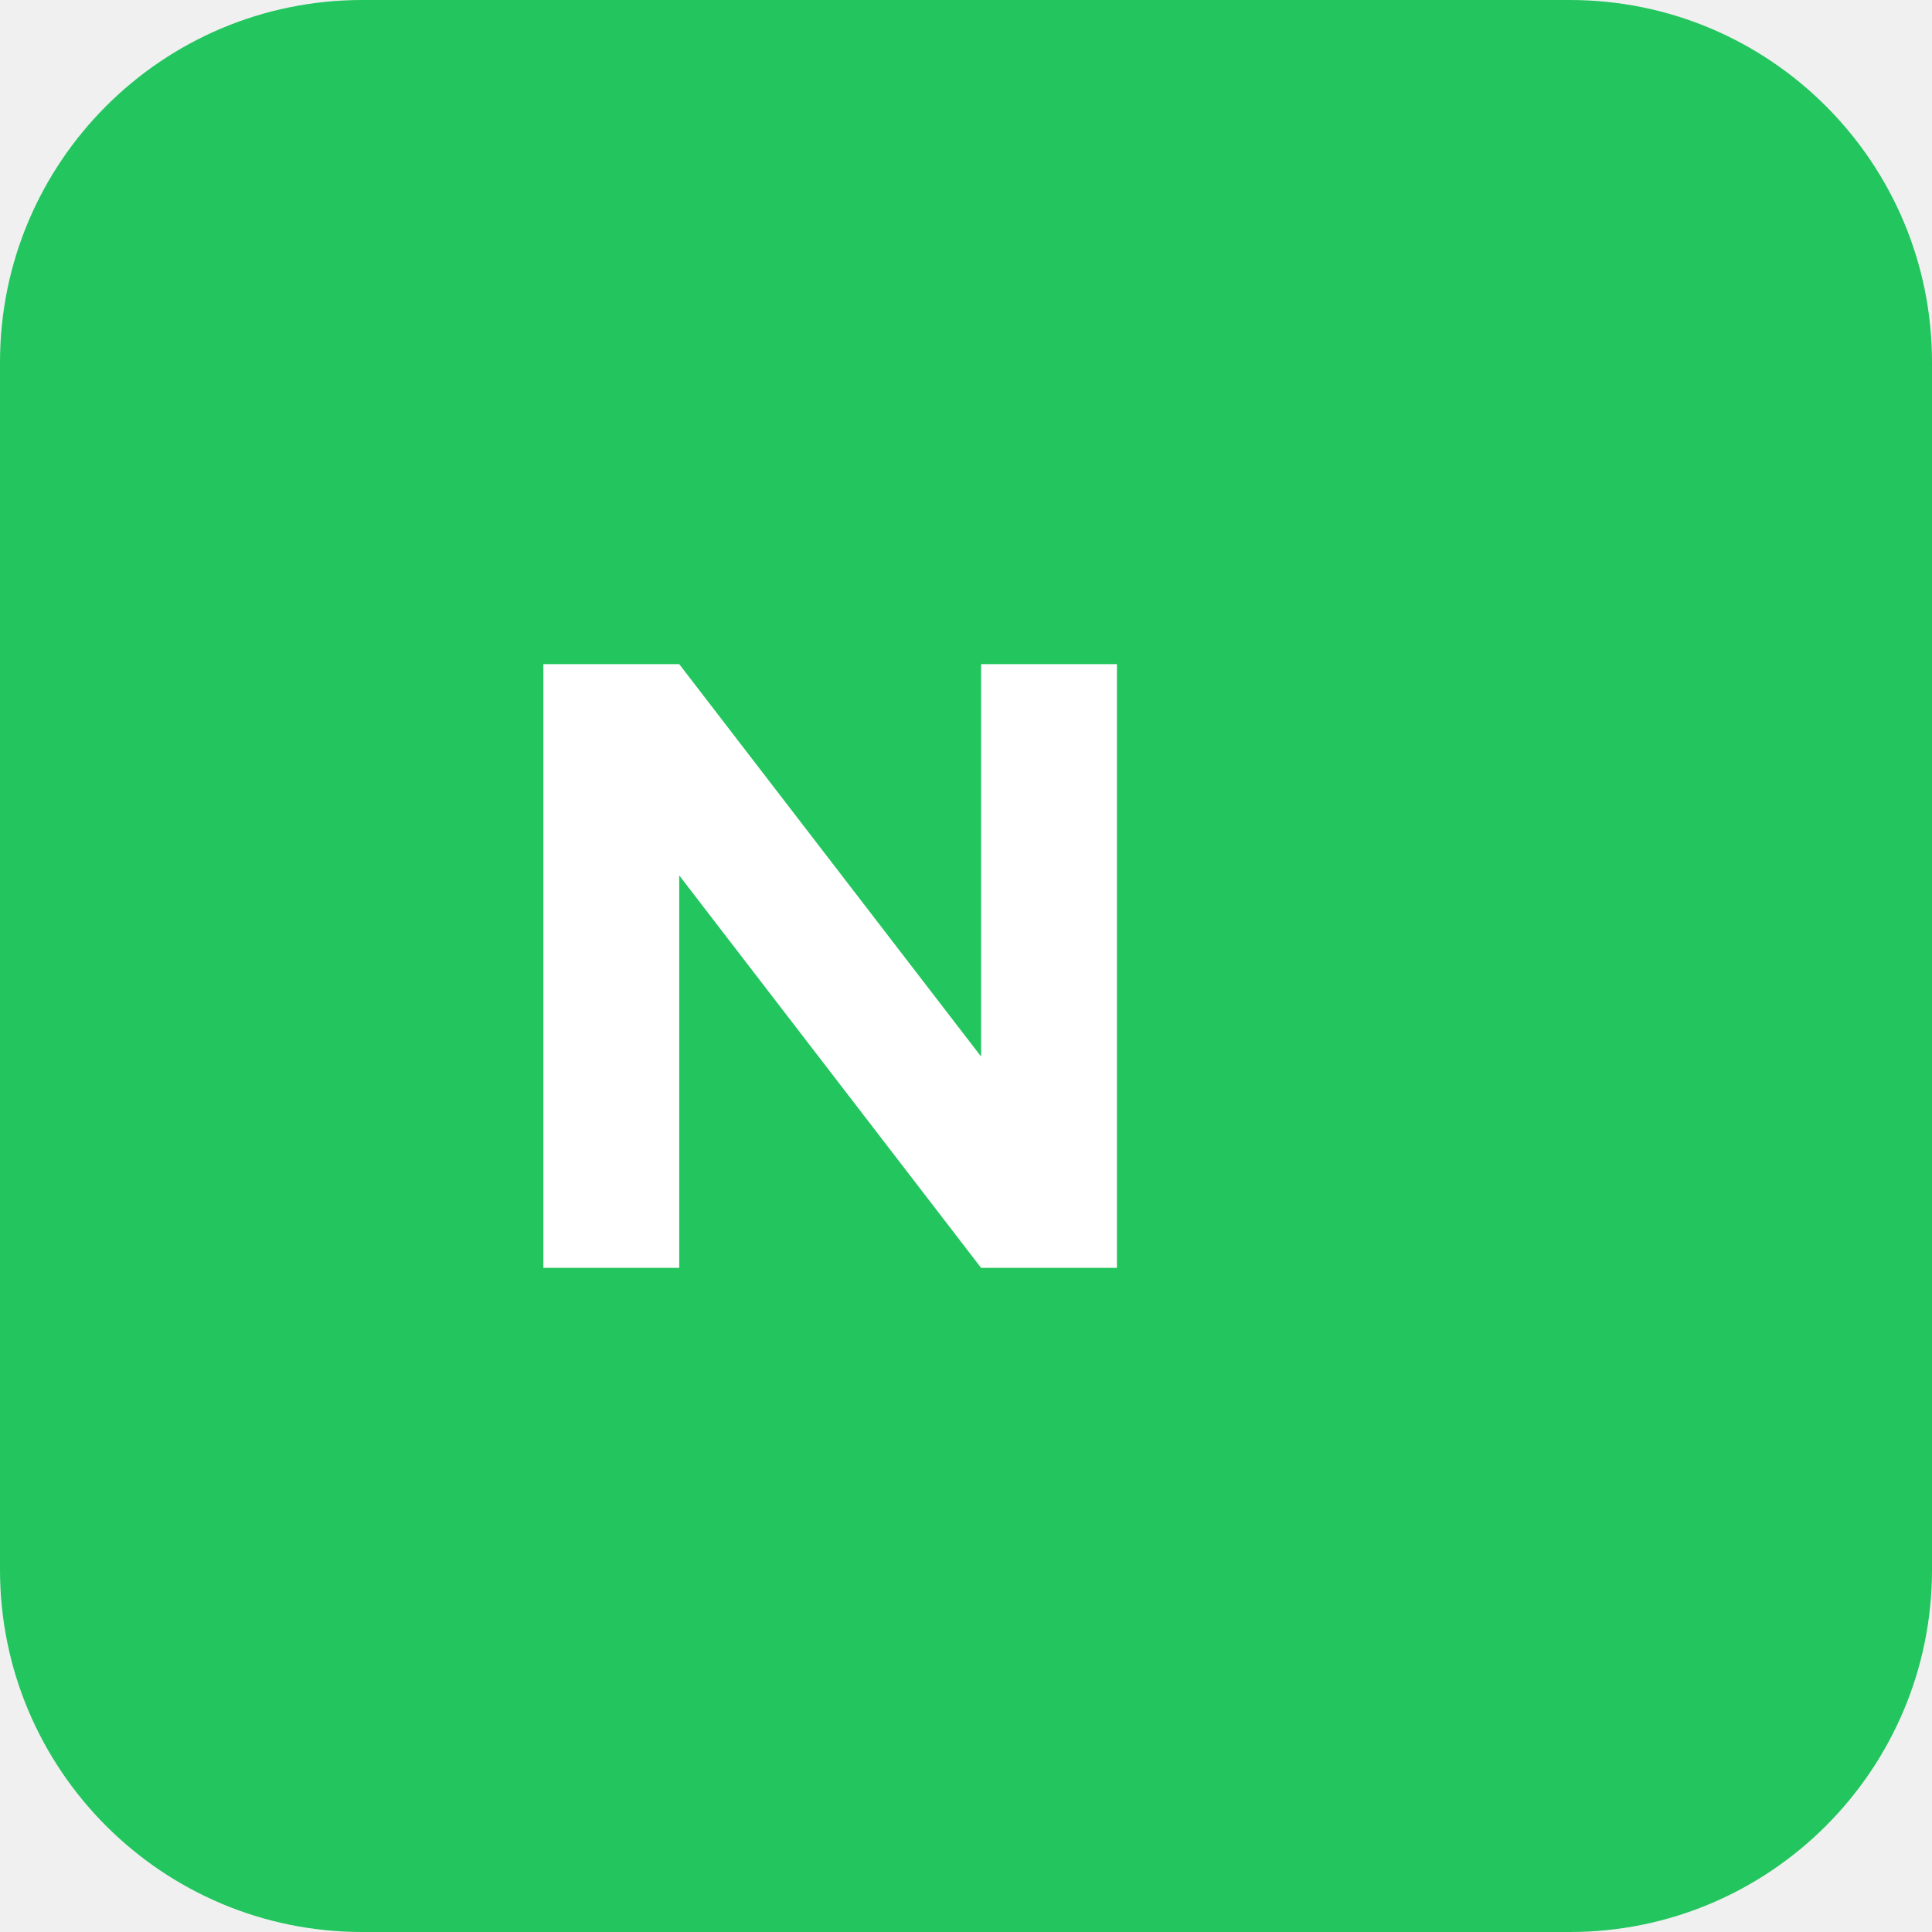
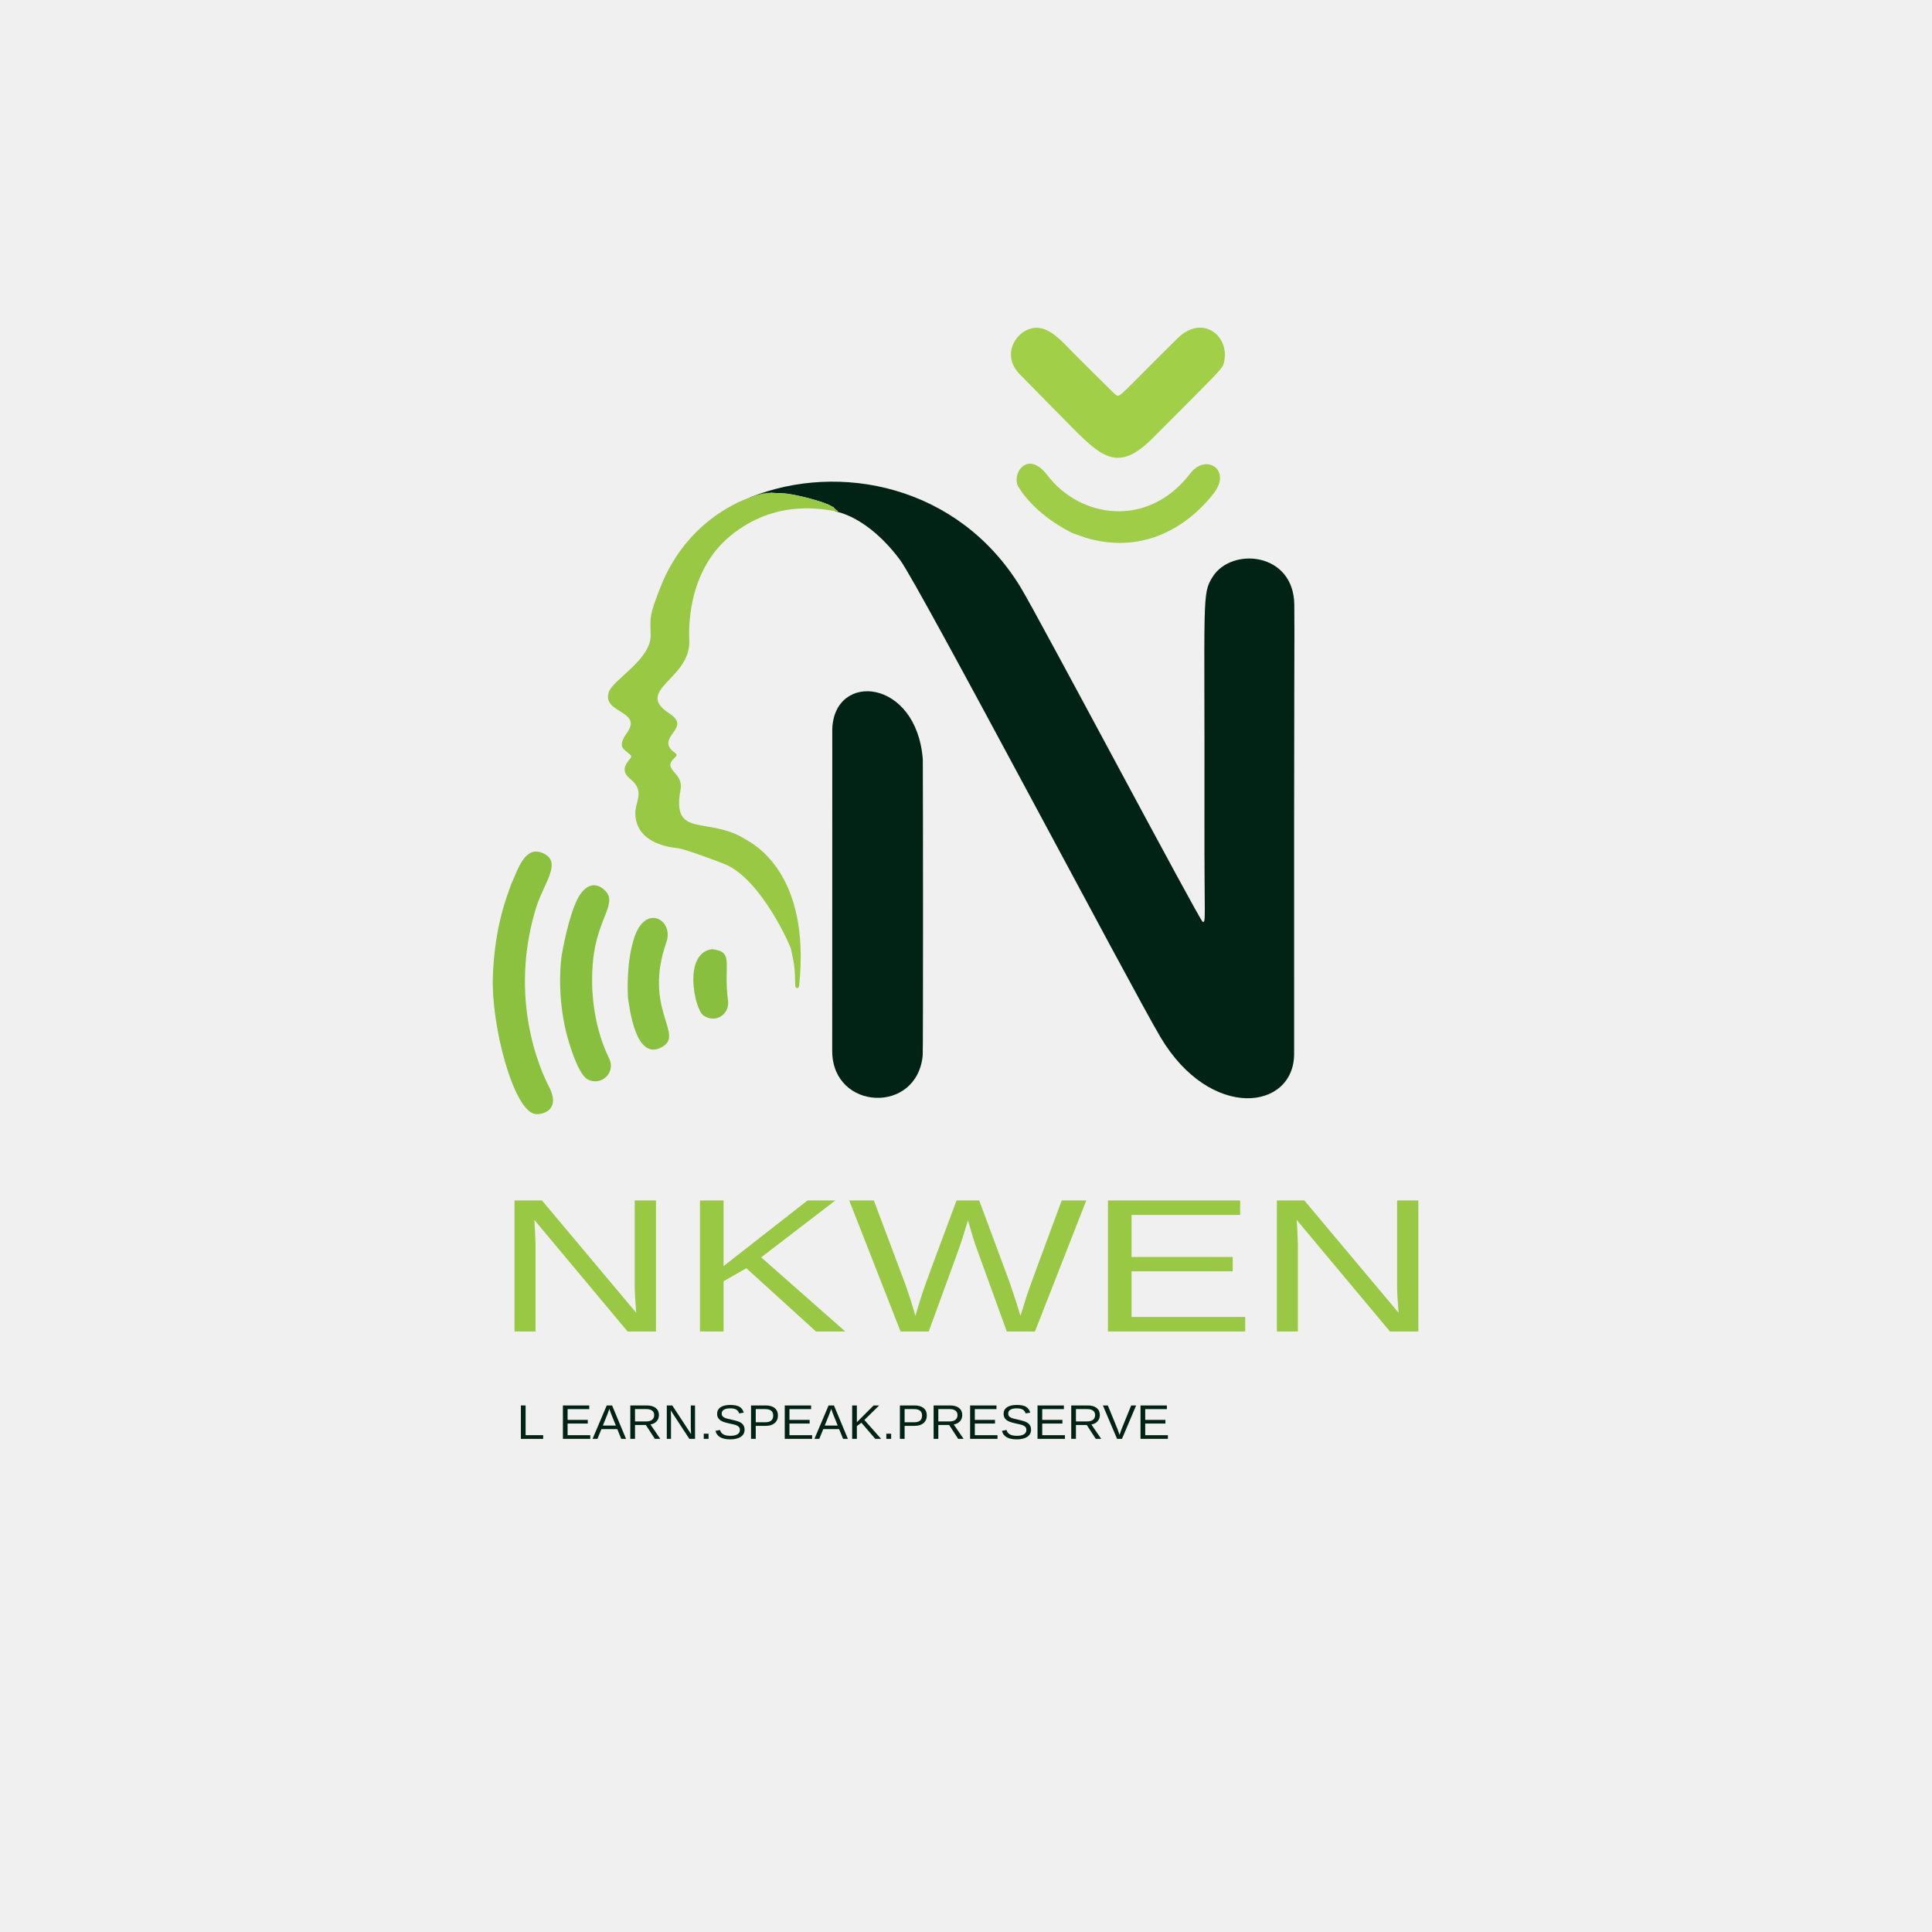
- <svg xmlns="http://www.w3.org/2000/svg" width="256" height="256" viewBox="0 0 256 256">
-   <rect width="256" height="256" rx="48" fill="#22C55E" />
-   <path d="M72 168V88h18l40 52V88h18v80h-18l-40-52v52H72z" fill="#ffffff" />
+ <svg xmlns="http://www.w3.org/2000/svg" width="100%" height="100%" viewBox="0 0 5225 5225" version="1.1" xml:space="preserve" style="fill-rule:evenodd;clip-rule:evenodd;stroke-linejoin:round;stroke-miterlimit:2;">
+   <rect id="NLA-logo-white" x="0" y="0" width="5225" height="5225" style="fill:none;" />
+   <path d="M2859.447,1115.421c-1.358,-1.358 -91.393,-92.671 -101.257,-102.818c-45.032,-46.324 -18.616,-97.37 10.864,-115.676c55.166,-34.256 99.246,23.185 136.379,60.262c8.982,8.969 108.519,108.357 113.004,111.375c10.832,7.288 11.692,-1.395 166.733,-154.108c67.447,-66.435 143.857,-4.333 124.436,67.986c-3.922,14.603 -4.87,14.538 -191.509,201.866c-103.335,103.716 -145.911,44.876 -258.65,-68.887Z" style="fill:#a1cf48;" />
+   <path d="M2900.653,1441.797c-13.743,-6.756 -98.196,-48.273 -145.879,-123.954c-21.34,-33.87 23.156,-104.384 77.536,-32.888c88.542,116.409 272.025,145.447 387.034,-4.947c41.811,-54.675 112.395,-9.737 63.396,53.749c-17.897,23.188 -139.903,181.264 -345.587,120.95c-2.972,-0.872 -2.704,-0.956 -36.5,-12.91Z" style="fill:#a0cd48;" />
+   <path d="M2028.522,1345.201c240.684,-97.167 563.476,-32.918 731.549,242.929c48.165,79.05 485.254,903.522 492.599,904.955c9.298,1.814 4.217,-6.348 4.715,-276.037c1.119,-605.441 -7.57,-609.976 22.374,-657.326c51.094,-80.797 219.018,-66.568 220.635,75.62c1.105,97.148 -1.047,97.068 -0.467,1214.428c0.08,153.246 -226.213,182.544 -361.367,-44.65c-76.485,-128.571 -652.583,-1221.225 -704.254,-1290.599c-89.137,-119.678 -173.953,-131.089 -175.686,-131.498c-0.927,-12.97 -7.299,-12.006 -10.391,-14.164c-15.737,-10.981 -99.848,-33.898 -133.172,-34.823c-28.457,-0.79 -28.264,-1.966 -30.62,-1.286c-2.68,0.774 -1.995,2.155 -31.131,15.694c-21.927,10.189 -21.157,0.149 -24.783,-3.245Z" style="fill:#012315;" />
+   <path d="M2495.701,2053.783c0.652,104.799 0.977,787.51 -0.303,800.791c-15.38,159.533 -242.302,148.864 -244.701,-9.852c-0.097,-6.385 0.117,-871.104 0.163,-872.616c4.71,-156.55 227.962,-137.714 244.842,81.677Z" style="fill:#012315;" />
+   <path d="M2028.522,1345.201c31.614,-12.989 51.403,-12.287 55.915,-12.45c2.45,-0.088 2.162,0.496 30.62,1.286c33.324,0.925 117.435,23.841 133.172,34.823c3.093,2.158 17.176,11.598 19.432,15.264c-44.067,-8.253 -171.333,-34.417 -292.425,65.077c-119.091,97.85 -112.162,258.81 -111.116,283.118c4.485,104.186 -151.01,134.013 -53.998,197.044c56.987,37.026 -19.629,57.767 1.071,92.586c9.551,16.066 27.165,14.894 13.529,27.313c-36.688,33.411 24.888,37.947 15.831,86.376c-25.131,134.378 74.64,70.326 176.176,134.528c15.399,9.737 177.068,87.115 144.465,396.005c-0.904,8.569 -10.183,7.79 -10.426,-0.107c-1.505,-48.854 -0.976,-48.767 -10.922,-96.786c2.325,-2.286 -81.912,-195.917 -183.163,-233.6c-14.678,-5.463 -94.31,-36.393 -122.383,-41.651c-7.736,-1.449 -112.782,-6.579 -116.19,-92.299c-1.326,-33.364 27.821,-61.344 -13.21,-94.683c-39.258,-31.899 8.497,-55.534 1.734,-63.354c-15.356,-17.755 -41.496,-19.256 -10.891,-61.916c43.727,-60.951 -70.414,-52.387 -48.847,-111.239c12.013,-32.783 114.691,-88.2 112.812,-153.559c-1.48,-51.479 -3.309,-52.288 25.501,-126.741c73.628,-190.273 233.479,-240.993 243.315,-245.034Z" style="fill:#99c944;" />
+   <g>
+     <g>
+       <path d="M1382.361,2391.509c18.597,-40.593 36.801,-105.347 85.343,-84.445c55.096,23.725 2.474,80.472 -18.716,150.561c-81.56,269.774 32.238,474.002 37.323,484.472c30.696,63.202 -23.012,73.526 -39.674,70.537c-58.091,-10.423 -118.617,-237.792 -113.724,-372.12c5.067,-139.108 39.138,-218.481 49.447,-249.006Z" style="fill:#8bc13f;" />
+       <path d="M1518.908,2584.569c2.191,-12.61 18.276,-105.185 43.232,-154.031c2.643,-5.173 28.607,-55.991 66.95,-28.13c49.584,36.029 -14.228,75.336 -25.371,197.246c-14.333,156.805 41.292,256.64 45.149,266.072c14.774,36.133 -22.41,71.853 -58.74,53.937c-31.231,-15.401 -59.098,-127.948 -59.911,-131.465c-25.795,-111.586 -11.628,-199.32 -11.31,-203.631Z" style="fill:#89bf3e;" />
+       <path d="M1698.093,2696.615c-0.605,-13.144 -4.51,-98.018 18.13,-163.477c31.144,-90.047 106.861,-44.168 86.032,15.029c-62.671,178.123 46.012,246.544 -8.528,281.432c-75.952,48.585 -92.223,-112.516 -95.634,-132.983Z" style="fill:#8ac03f;" />
+       <path d="M1947.101,2630.359c0.651,2.376 4.668,2.754 5.319,5.13c0.859,3.138 -0.904,2.794 -1.035,40.658c-0.049,14.301 -8.784,-0.623 -9.424,-5.04c-1.529,-10.542 2.817,-28.802 5.139,-40.748Z" style="fill:#7fba3b;" />
+     </g>
+     <path d="M1926.191,2566.932c60.769,8.22 29.261,37.529 42.732,139.796c4.669,35.444 -33.305,62.923 -66.851,39.291c-23.786,-16.757 -56.153,-168.75 24.119,-179.087Z" style="fill:#88bf3e;" />
+   </g>
+   <g transform="matrix(1,0,0,0.75188,0,0)">
+     <g transform="matrix(684.9727,0,0,684.9727,3912.277,4789.153)" />
+     <text x="1335.294px" y="4789.153px" style="font-family:'ArialMT', 'Arial', sans-serif;font-size:684.973px;fill:#99c944;">N<tspan x="1836.81px 2300.531px 2953.89px 3417.612px " y="4789.153px 4789.153px 4789.153px 4789.153px ">KWEN</tspan>
+     </text>
+   </g>
+   <g transform="matrix(1,0,0,0.961538,0,-6.468277)">
+     <g transform="matrix(136.6687,0,0,136.6687,3843.382,4053.751)" />
+     <text x="1397.506px" y="4053.751px" style="font-family:'ArialMT', 'Arial', sans-serif;font-size:136.669px;fill:#012315;">L<tspan x="1511.099px 1639.839px 1768.58px 1904.862px 2041.144px 2116.699px 2245.439px 2374.18px 2502.921px 2631.662px 2760.403px 2835.958px 2964.699px 3100.98px 3229.721px 3358.462px 3487.203px 3623.485px 3752.225px " y="4053.751px 4053.751px 4053.751px 4053.751px 4053.751px 4053.751px 4053.751px 4053.751px 4053.751px 4053.751px 4053.751px 4053.751px 4053.751px 4053.751px 4053.751px 4053.751px 4053.751px 4053.751px 4053.751px ">EARN.SPEAK.PRESERVE</tspan>
+     </text>
+   </g>
</svg>
